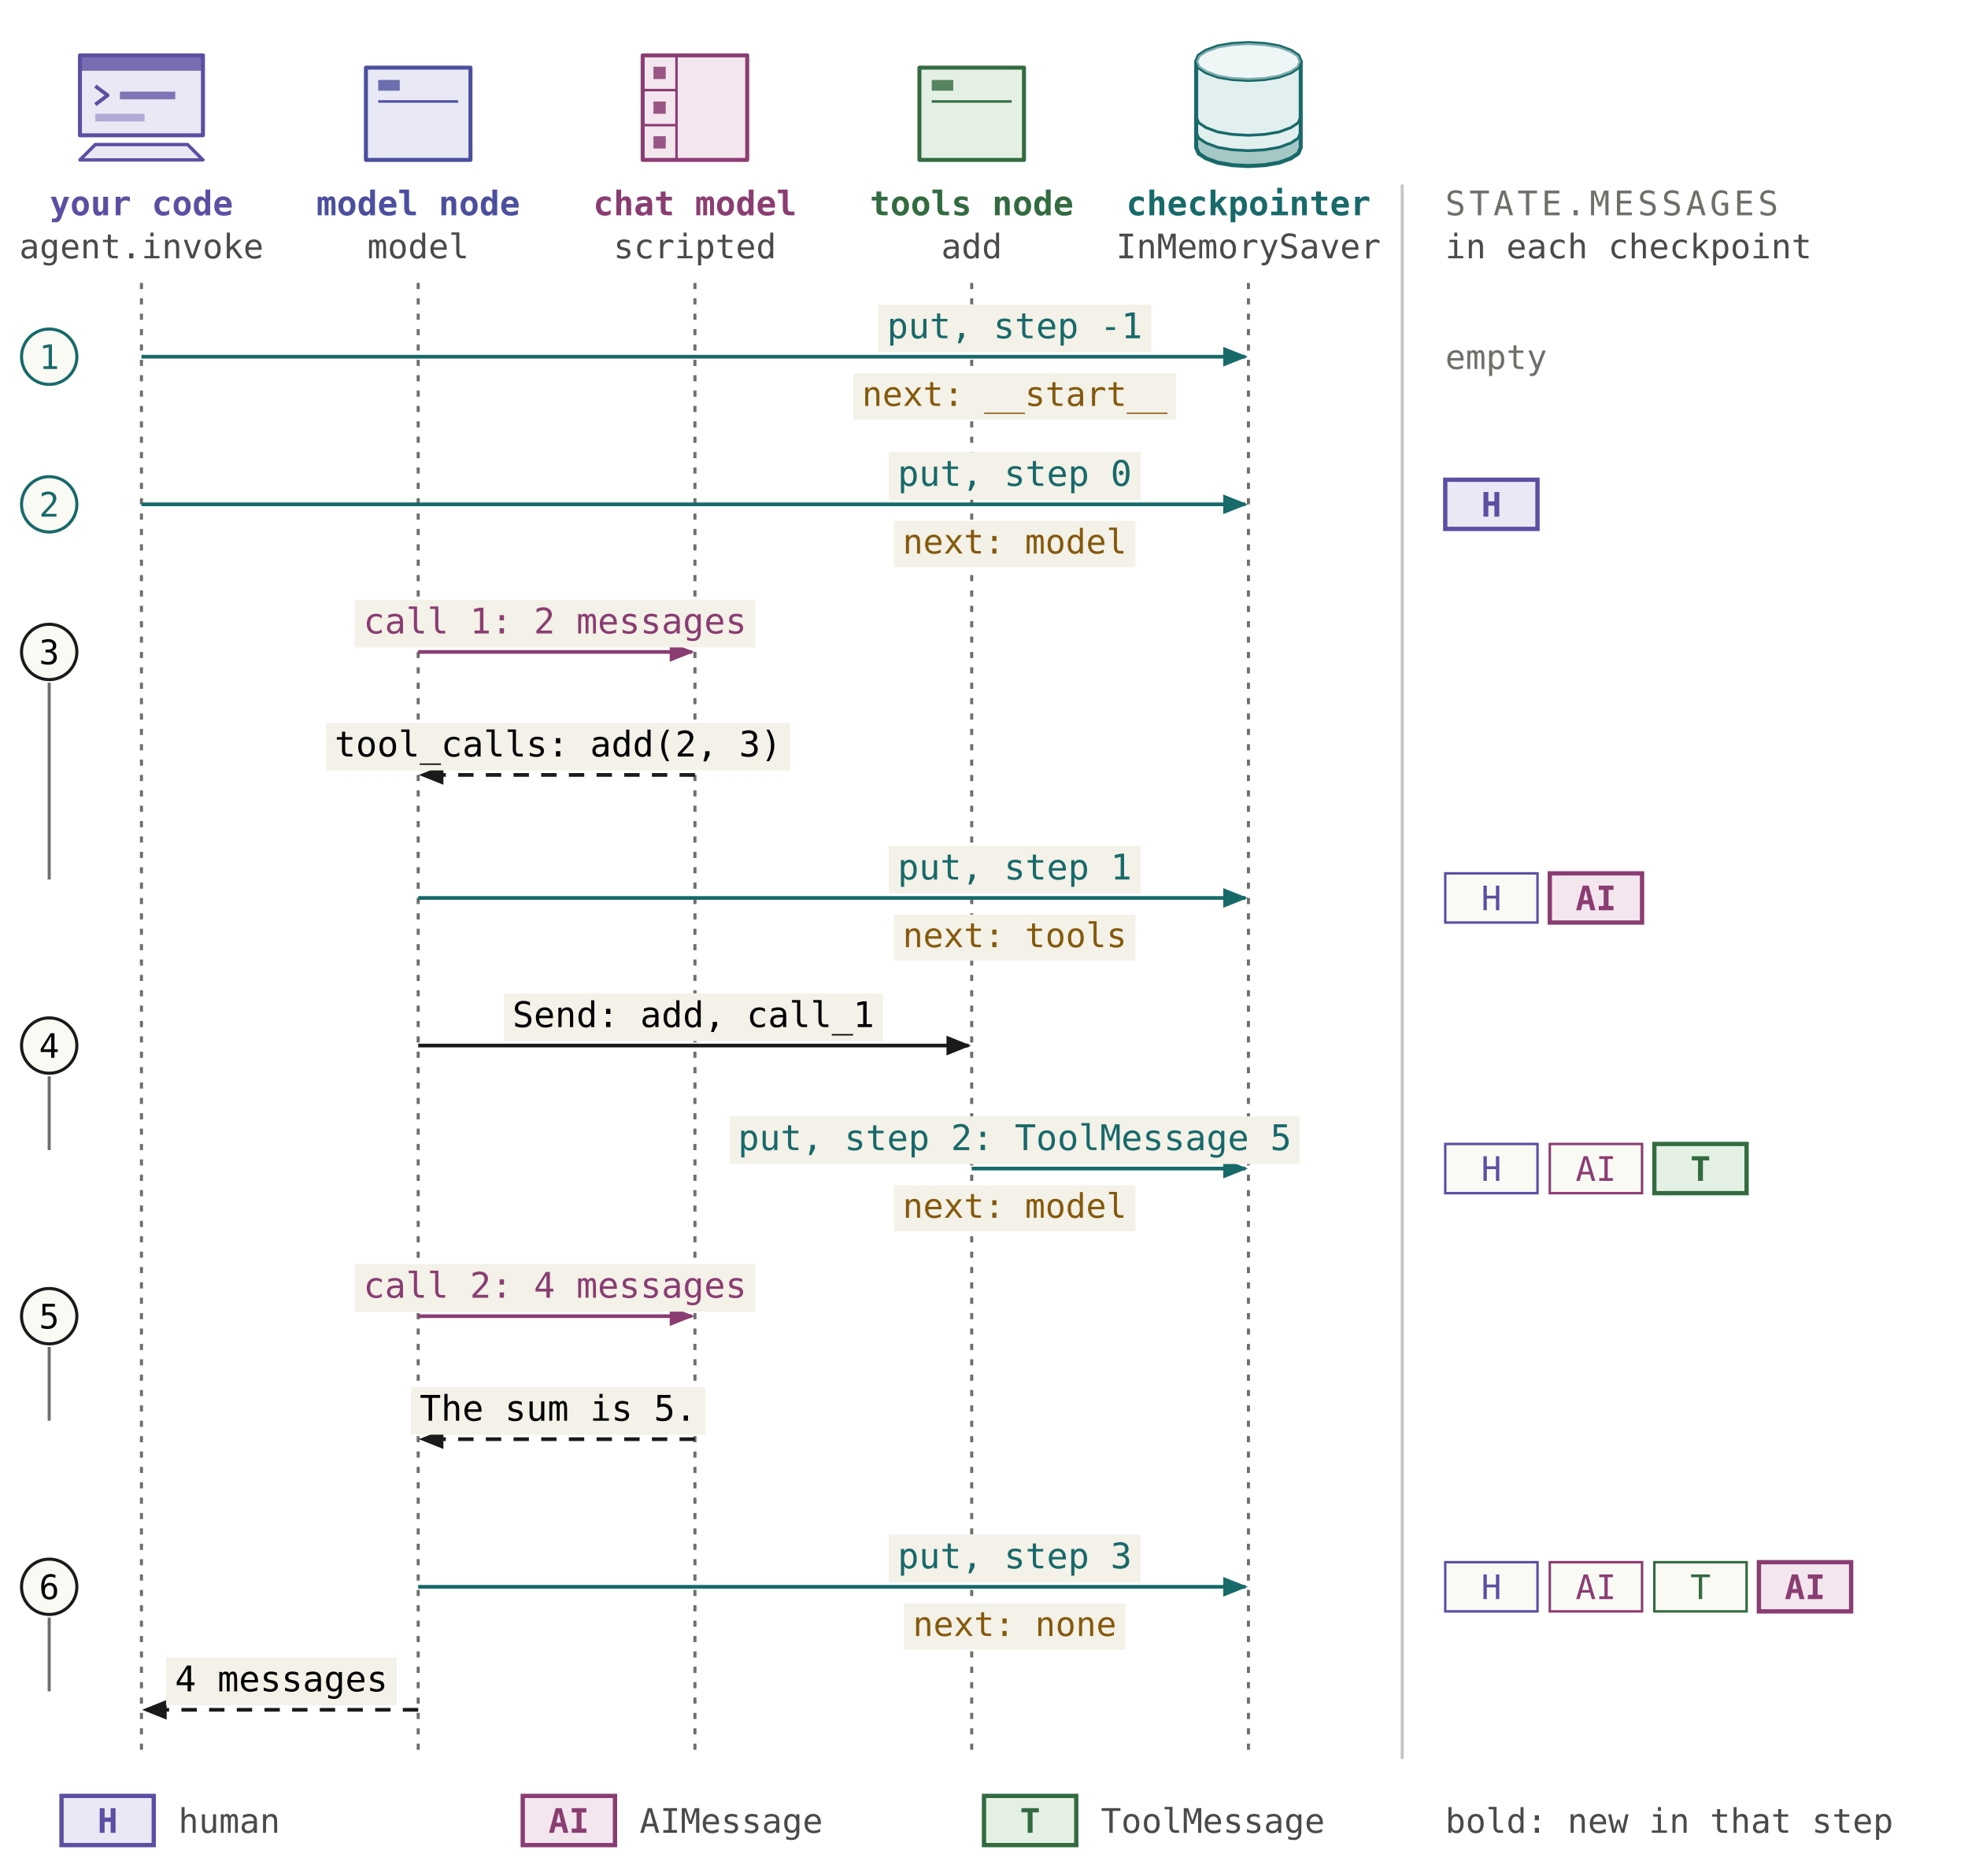
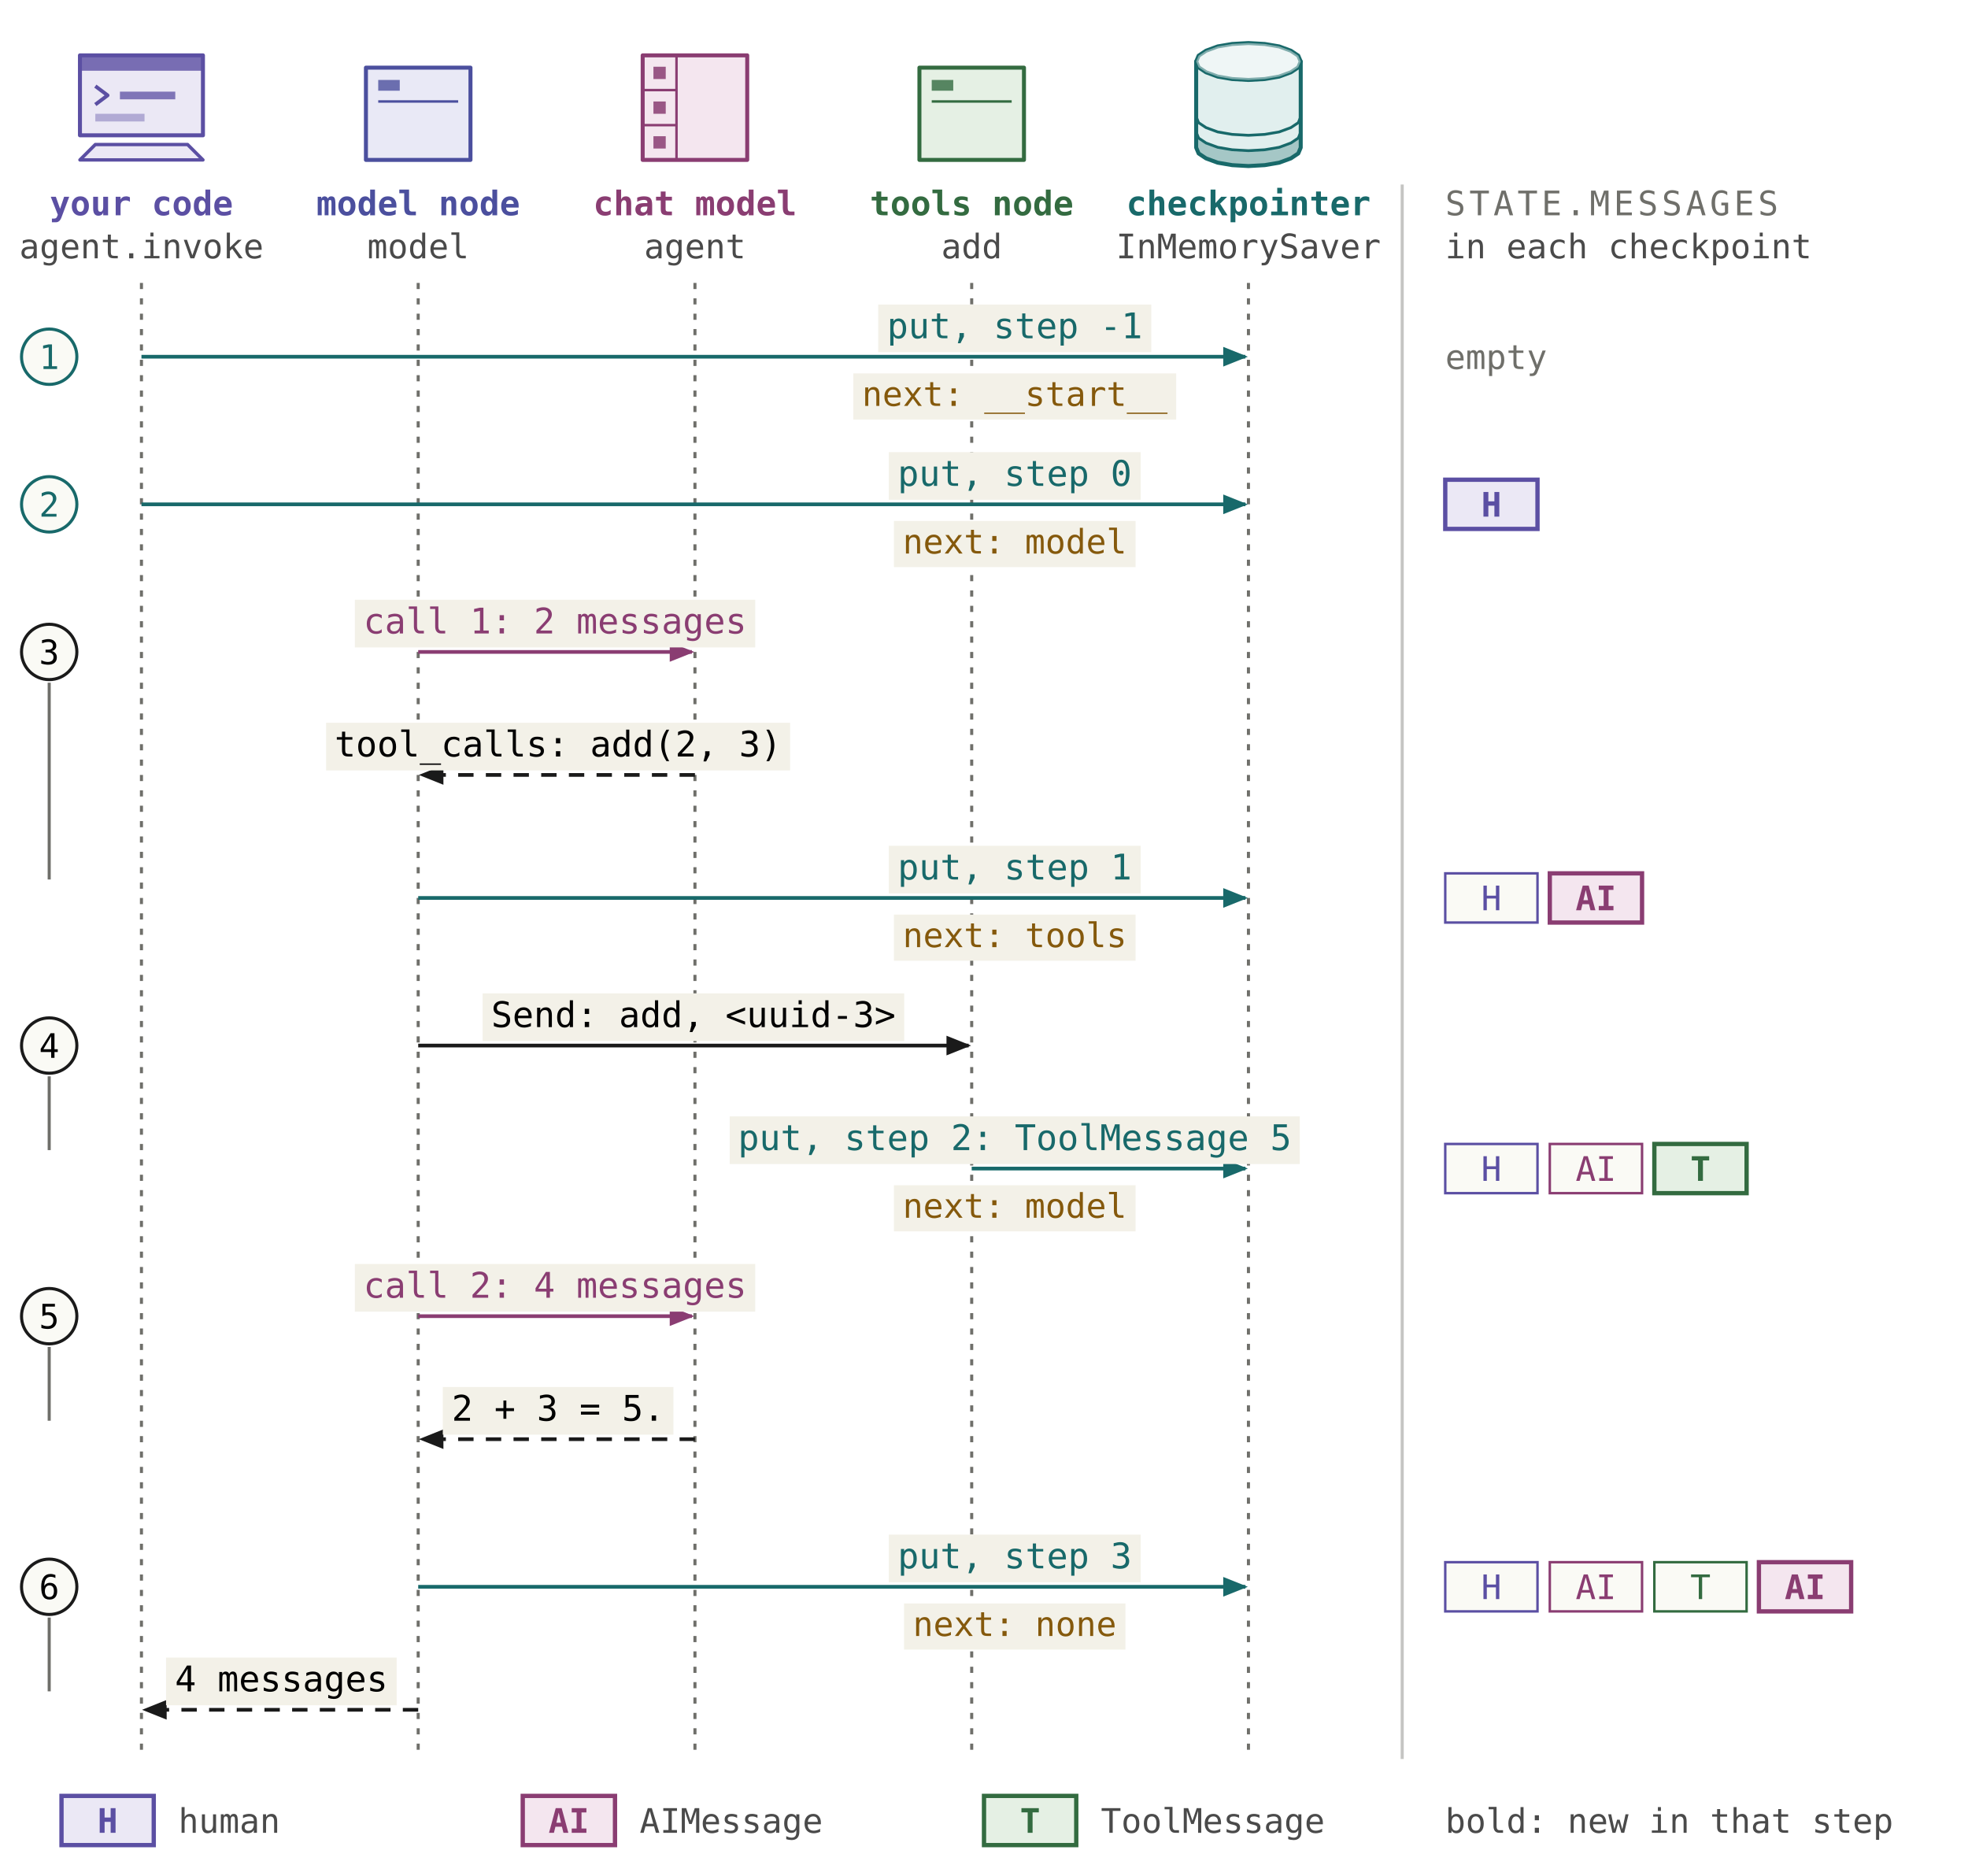
<svg xmlns="http://www.w3.org/2000/svg" viewBox="0 0 640 610" role="img" aria-labelledby="fig-1-2-title fig-1-2-desc" font-family="JetBrains Mono, ui-monospace, monospace">
  <defs>
    <marker id="fig-1-2-head-teal" viewBox="0 0 10 10" refX="9" refY="5" markerWidth="8" markerHeight="8" markerUnits="userSpaceOnUse" orient="auto-start-reverse">
      <path d="M0 1 L10 5 L0 9 z" fill="var(--m-teal-ink, #18696a)" />
    </marker>
    <marker id="fig-1-2-head-plum" viewBox="0 0 10 10" refX="9" refY="5" markerWidth="8" markerHeight="8" markerUnits="userSpaceOnUse" orient="auto-start-reverse">
      <path d="M0 1 L10 5 L0 9 z" fill="var(--m-plum-ink, #8a3d72)" />
    </marker>
    <marker id="fig-1-2-head-ink" viewBox="0 0 10 10" refX="9" refY="5" markerWidth="8" markerHeight="8" markerUnits="userSpaceOnUse" orient="auto-start-reverse">
      <path d="M0 1 L10 5 L0 9 z" fill="var(--m-ink, #1a1a1a)" />
    </marker>
  </defs>
  <polygon points="26,18 66,18 66,44 26,44" fill="var(--m-panel, #f3f1e8)" />
  <polygon points="26,18 66,18 66,44 26,44" fill="var(--m-violet-fill, #ebe8f5)" stroke="var(--m-violet-ink, #5b4fa3)" stroke-width="1.3" stroke-linejoin="round" />
  <polygon points="26,18 66,18 66,23 26,23" fill="var(--m-violet-ink, #5b4fa3)" fill-opacity="0.8" />
  <path d="M31 28L35 31L31 34" fill="none" stroke="var(--m-violet-ink, #5b4fa3)" stroke-width="1.2" stroke-linejoin="round" />
  <polygon points="39,29.8 57,29.8 57,32.3 39,32.3" fill="var(--m-violet-ink, #5b4fa3)" fill-opacity="0.75" />
  <polygon points="31,37 47,37 47,39.5 31,39.5" fill="var(--m-violet-ink, #5b4fa3)" fill-opacity="0.4" />
  <polygon points="31,47 61,47 66,52 26,52" fill="var(--m-violet-fill, #ebe8f5)" stroke="var(--m-violet-ink, #5b4fa3)" stroke-width="1.1" stroke-linejoin="round" />
  <text x="46" y="70" font-size="11" text-anchor="middle" font-weight="700" fill="var(--m-violet-ink, #5b4fa3)">your code</text>
  <text x="46" y="84" font-size="11" text-anchor="middle" class="m-serif" fill="var(--m-ink-soft, #4a4a4a)">agent.invoke</text>
  <line x1="46" y1="92" x2="46" y2="572" stroke="var(--m-ink-mute, #6f6f6a)" stroke-width="1" stroke-dasharray="2 3" />
  <polygon points="119,22 153,22 153,52 119,52" fill="var(--m-panel, #f3f1e8)" />
  <polygon points="119,22 153,22 153,52 119,52" fill="var(--m-indigo-fill, #e9e9f6)" stroke="var(--m-indigo-ink, #4b4f9e)" stroke-width="1.3" stroke-linejoin="round" />
  <polygon points="123,26 130,26 130,29.5 123,29.5" fill="var(--m-indigo-ink, #4b4f9e)" fill-opacity="0.8" />
  <path d="M123 33L149 33" fill="none" stroke="var(--m-indigo-ink, #4b4f9e)" stroke-width="0.8" stroke-linejoin="round" />
  <text x="136" y="70" font-size="11" text-anchor="middle" font-weight="700" fill="var(--m-indigo-ink, #4b4f9e)">model node</text>
  <text x="136" y="84" font-size="11" text-anchor="middle" class="m-serif" fill="var(--m-ink-soft, #4a4a4a)">model</text>
  <line x1="136" y1="92" x2="136" y2="572" stroke="var(--m-ink-mute, #6f6f6a)" stroke-width="1" stroke-dasharray="2 3" />
  <polygon points="209,18 243,18 243,52 209,52" fill="var(--m-panel, #f3f1e8)" />
  <polygon points="209,18 243,18 243,52 209,52" fill="var(--m-plum-fill, #f4e6ef)" stroke="var(--m-plum-ink, #8a3d72)" stroke-width="1.3" stroke-linejoin="round" />
  <path d="M220 18L220 52" fill="none" stroke="var(--m-plum-ink, #8a3d72)" stroke-width="0.8" stroke-linejoin="round" />
  <path d="M209 29.3L220 29.3" fill="none" stroke="var(--m-plum-ink, #8a3d72)" stroke-width="0.8" stroke-linejoin="round" />
  <path d="M209 40.7L220 40.7" fill="none" stroke="var(--m-plum-ink, #8a3d72)" stroke-width="0.8" stroke-linejoin="round" />
  <polygon points="212.5,21.7 216.5,21.7 216.5,25.7 212.5,25.7" fill="var(--m-plum-ink, #8a3d72)" fill-opacity="0.85" />
  <polygon points="212.5,33 216.5,33 216.5,37 212.5,37" fill="var(--m-plum-ink, #8a3d72)" fill-opacity="0.85" />
  <polygon points="212.5,44.3 216.5,44.3 216.5,48.3 212.5,48.3" fill="var(--m-plum-ink, #8a3d72)" fill-opacity="0.85" />
  <text x="226" y="70" font-size="11" text-anchor="middle" font-weight="700" fill="var(--m-plum-ink, #8a3d72)">chat model</text>
-   <text x="226" y="84" font-size="11" text-anchor="middle" class="m-serif" fill="var(--m-ink-soft, #4a4a4a)">scripted</text>
+   <text x="226" y="84" font-size="11" text-anchor="middle" class="m-serif" fill="var(--m-ink-soft, #4a4a4a)">agent</text>
  <line x1="226" y1="92" x2="226" y2="572" stroke="var(--m-ink-mute, #6f6f6a)" stroke-width="1" stroke-dasharray="2 3" />
  <polygon points="299,22 333,22 333,52 299,52" fill="var(--m-panel, #f3f1e8)" />
  <polygon points="299,22 333,22 333,52 299,52" fill="var(--m-green-fill, #e5f0e4)" stroke="var(--m-green-ink, #336b40)" stroke-width="1.3" stroke-linejoin="round" />
  <polygon points="303,26 310,26 310,29.5 303,29.5" fill="var(--m-green-ink, #336b40)" fill-opacity="0.8" />
  <path d="M303 33L329 33" fill="none" stroke="var(--m-green-ink, #336b40)" stroke-width="0.8" stroke-linejoin="round" />
  <text x="316" y="70" font-size="11" text-anchor="middle" font-weight="700" fill="var(--m-green-ink, #336b40)">tools node</text>
  <text x="316" y="84" font-size="11" text-anchor="middle" class="m-serif" fill="var(--m-ink-soft, #4a4a4a)">add</text>
  <line x1="316" y1="92" x2="316" y2="572" stroke="var(--m-ink-mute, #6f6f6a)" stroke-width="1" stroke-dasharray="2 3" />
  <polygon points="389,20 389,48 389.8,49.9 392.2,51.5 396,52.9 400.7,53.7 406,54 411.3,53.7 416,52.9 419.8,51.5 422.2,49.9 423,48 423,20" fill="var(--m-panel, #f3f1e8)" />
  <polygon points="389,20 389,48 389.8,49.9 392.2,51.5 396,52.9 400.7,53.7 406,54 411.3,53.7 416,52.9 419.8,51.5 422.2,49.9 423,48 423,20" fill="var(--m-teal-fill, #e1efee)" stroke="var(--m-teal-ink, #18696a)" stroke-width="1.3" stroke-linejoin="round" />
  <polygon points="389,48 389.8,49.9 392.2,51.5 396,52.9 400.7,53.7 406,54 411.3,53.7 416,52.9 419.8,51.5 422.2,49.9 423,48 423,43 422.2,44.9 419.8,46.5 416,47.9 411.3,48.7 406,49 400.7,48.7 396,47.9 392.2,46.5 389.8,44.9 389,43" fill="var(--m-teal-ink, #18696a)" fill-opacity="0.3" />
  <path d="M389 43L389.8 44.9L392.2 46.5L396 47.9L400.7 48.7L406 49L411.3 48.7L416 47.9L419.8 46.5L422.2 44.9L423 43" fill="none" stroke="var(--m-teal-ink, #18696a)" stroke-width="0.9" stroke-linejoin="round" />
  <path d="M389 38L389.8 39.9L392.2 41.5L396 42.9L400.7 43.7L406 44L411.3 43.7L416 42.9L419.8 41.5L422.2 39.9L423 38" fill="none" stroke="var(--m-teal-ink, #18696a)" stroke-width="0.9" stroke-linejoin="round" />
  <polygon points="423,20 422.2,21.9 419.8,23.5 416,24.9 411.3,25.7 406,26 400.7,25.7 396,24.9 392.2,23.5 389.8,21.9 389,20 389.8,18.1 392.2,16.5 396,15.1 400.7,14.3 406,14 411.3,14.3 416,15.1 419.8,16.5 422.2,18.1" fill="var(--m-teal-fill, #e1efee)" stroke="var(--m-teal-ink, #18696a)" stroke-width="1.3" stroke-linejoin="round" />
  <polygon points="423,20 422.2,21.9 419.8,23.5 416,24.9 411.3,25.7 406,26 400.7,25.7 396,24.9 392.2,23.5 389.8,21.9 389,20 389.8,18.1 392.2,16.5 396,15.1 400.7,14.3 406,14 411.3,14.3 416,15.1 419.8,16.5 422.2,18.1" fill="var(--m-shine, #ffffff)" fill-opacity="0.45" />
  <text x="406" y="70" font-size="11" text-anchor="middle" font-weight="700" fill="var(--m-teal-ink, #18696a)">checkpointer</text>
  <text x="406" y="84" font-size="11" text-anchor="middle" class="m-serif" fill="var(--m-ink-soft, #4a4a4a)">InMemorySaver</text>
  <line x1="406" y1="92" x2="406" y2="572" stroke="var(--m-ink-mute, #6f6f6a)" stroke-width="1" stroke-dasharray="2 3" />
  <text x="470" y="70" font-size="11" letter-spacing="1.2" fill="var(--m-ink-mute, #6f6f6a)">STATE.MESSAGES</text>
  <text x="470" y="84" font-size="11" class="m-serif" fill="var(--m-ink-soft, #4a4a4a)">in each checkpoint</text>
  <line x1="456" y1="60" x2="456" y2="572" stroke="var(--m-ink-mute, #6f6f6a)" stroke-width="1" stroke-opacity="0.4" />
  <g data-beat="1">
    <animate attributeName="opacity" values="0;0;1" keyTimes="0;0;1" calcMode="spline" keySplines="0 0 1 1;0.23 1 0.32 1" dur="0.45s" begin="indefinite" fill="freeze" />
    <animateTransform attributeName="transform" type="translate" values="0 4;0 4;0 0" keyTimes="0;0;1" calcMode="spline" keySplines="0 0 1 1;0.23 1 0.32 1" dur="0.45s" begin="indefinite" fill="freeze" />
    <line x1="46" y1="116" x2="405" y2="116" stroke="var(--m-teal-ink, #18696a)" stroke-width="1.2" marker-end="url(#fig-1-2-head-teal)" />
    <circle class="m-packet" r="3.5" fill="var(--m-teal-ink, #18696a)" opacity="0">
      <animateMotion path="M46 116 L405 116" keyPoints="0;0;1;1" keyTimes="0;0;0.688;1" calcMode="linear" dur="0.8s" begin="indefinite" fill="freeze" />
      <animate attributeName="opacity" values="0;0;1;1;0" keyTimes="0;0;0.1;0.688;1" dur="0.8s" begin="indefinite" fill="freeze" />
    </circle>
    <rect class="m-knock" x="285.6" y="99.03" width="88.8" height="15.5" fill="var(--m-panel, #f3f1e8)" />
    <text x="330" y="110" font-size="11.5" text-anchor="middle" fill="var(--m-teal-ink, #18696a)">put, step -1</text>
    <rect class="m-knock" x="277.5" y="121.42" width="105" height="15" fill="var(--m-panel, #f3f1e8)" />
    <text x="330" y="132" font-size="11" text-anchor="middle" fill="var(--m-amber-ink, #85590c)">next: __start__</text>
    <text x="470" y="120" font-size="11" class="m-serif" fill="var(--m-ink-mute, #6f6f6a)">empty</text>
    <circle cx="16" cy="116" r="9" fill="var(--m-paper, #fafaf5)" stroke="var(--m-teal-ink, #18696a)" stroke-width="1" />
    <text x="16" y="120" font-size="11" text-anchor="middle" fill="var(--m-teal-ink, #18696a)">1</text>
  </g>
  <g data-beat="2">
    <animate attributeName="opacity" values="0;0;1" keyTimes="0;0.571;1" calcMode="spline" keySplines="0 0 1 1;0.23 1 0.32 1" dur="1.05s" begin="indefinite" fill="freeze" />
    <animateTransform attributeName="transform" type="translate" values="0 4;0 4;0 0" keyTimes="0;0.571;1" calcMode="spline" keySplines="0 0 1 1;0.23 1 0.32 1" dur="1.05s" begin="indefinite" fill="freeze" />
    <line x1="46" y1="164" x2="405" y2="164" stroke="var(--m-teal-ink, #18696a)" stroke-width="1.2" marker-end="url(#fig-1-2-head-teal)" />
    <circle class="m-packet" r="3.5" fill="var(--m-teal-ink, #18696a)" opacity="0">
      <animateMotion path="M46 164 L405 164" keyPoints="0;0;1;1" keyTimes="0;0.429;0.821;1" calcMode="linear" dur="1.4s" begin="indefinite" fill="freeze" />
      <animate attributeName="opacity" values="0;0;1;1;0" keyTimes="0;0.429;0.486;0.821;1" dur="1.4s" begin="indefinite" fill="freeze" />
    </circle>
    <rect class="m-knock" x="289.05" y="147.03" width="81.9" height="15.5" fill="var(--m-panel, #f3f1e8)" />
    <text x="330" y="158" font-size="11.5" text-anchor="middle" fill="var(--m-teal-ink, #18696a)">put, step 0</text>
    <rect class="m-knock" x="290.7" y="169.42" width="78.6" height="15" fill="var(--m-panel, #f3f1e8)" />
    <text x="330" y="180" font-size="11" text-anchor="middle" fill="var(--m-amber-ink, #85590c)">next: model</text>
    <rect x="470" y="156" width="30" height="16" fill="var(--m-violet-fill, #ebe8f5)" stroke="var(--m-violet-ink, #5b4fa3)" stroke-width="1.4" />
    <text x="485" y="168" font-size="11" text-anchor="middle" font-weight="700" fill="var(--m-violet-ink, #5b4fa3)">H</text>
    <circle cx="16" cy="164" r="9" fill="var(--m-paper, #fafaf5)" stroke="var(--m-teal-ink, #18696a)" stroke-width="1" />
    <text x="16" y="168" font-size="11" text-anchor="middle" fill="var(--m-teal-ink, #18696a)">2</text>
  </g>
  <g data-beat="3">
    <animate attributeName="opacity" values="0;0;1" keyTimes="0;0.727;1" calcMode="spline" keySplines="0 0 1 1;0.23 1 0.32 1" dur="1.65s" begin="indefinite" fill="freeze" />
    <animateTransform attributeName="transform" type="translate" values="0 4;0 4;0 0" keyTimes="0;0.727;1" calcMode="spline" keySplines="0 0 1 1;0.23 1 0.32 1" dur="1.65s" begin="indefinite" fill="freeze" />
    <line x1="136" y1="212" x2="225" y2="212" stroke="var(--m-plum-ink, #8a3d72)" stroke-width="1.2" marker-end="url(#fig-1-2-head-plum)" />
    <circle class="m-packet" r="3.5" fill="var(--m-plum-ink, #8a3d72)" opacity="0">
      <animateMotion path="M136 212 L225 212" keyPoints="0;0;1;1" keyTimes="0;0.6;0.875;1" calcMode="linear" dur="2s" begin="indefinite" fill="freeze" />
      <animate attributeName="opacity" values="0;0;1;1;0" keyTimes="0;0.6;0.64;0.875;1" dur="2s" begin="indefinite" fill="freeze" />
    </circle>
    <rect class="m-knock" x="115.4" y="195.03" width="130.2" height="15.5" fill="var(--m-panel, #f3f1e8)" />
    <text x="180.5" y="206" font-size="11.5" text-anchor="middle" fill="var(--m-plum-ink, #8a3d72)">call 1: 2 messages</text>
    <line x1="226" y1="252" x2="137" y2="252" stroke="var(--m-ink, #1a1a1a)" stroke-width="1.2" stroke-dasharray="5 4" marker-end="url(#fig-1-2-head-ink)" />
    <circle class="m-packet" r="3.5" fill="var(--m-ink, #1a1a1a)" opacity="0">
      <animateMotion path="M226 252 L137 252" keyPoints="0;0;1;1" keyTimes="0;0.6;0.875;1" calcMode="linear" dur="2s" begin="indefinite" fill="freeze" />
      <animate attributeName="opacity" values="0;0;1;1;0" keyTimes="0;0.6;0.64;0.875;1" dur="2s" begin="indefinite" fill="freeze" />
    </circle>
    <rect class="m-knock" x="106.05" y="235.03" width="150.9" height="15.5" fill="var(--m-panel, #f3f1e8)" />
    <text x="181.5" y="246" font-size="11.5" text-anchor="middle">tool_calls: add(2, 3)</text>
    <line x1="136" y1="292" x2="405" y2="292" stroke="var(--m-teal-ink, #18696a)" stroke-width="1.2" marker-end="url(#fig-1-2-head-teal)" />
    <circle class="m-packet" r="3.5" fill="var(--m-teal-ink, #18696a)" opacity="0">
      <animateMotion path="M136 292 L405 292" keyPoints="0;0;1;1" keyTimes="0;0.6;0.875;1" calcMode="linear" dur="2s" begin="indefinite" fill="freeze" />
      <animate attributeName="opacity" values="0;0;1;1;0" keyTimes="0;0.6;0.64;0.875;1" dur="2s" begin="indefinite" fill="freeze" />
    </circle>
    <rect class="m-knock" x="289.05" y="275.03" width="81.9" height="15.5" fill="var(--m-panel, #f3f1e8)" />
    <text x="330" y="286" font-size="11.5" text-anchor="middle" fill="var(--m-teal-ink, #18696a)">put, step 1</text>
    <rect class="m-knock" x="290.7" y="297.42" width="78.6" height="15" fill="var(--m-panel, #f3f1e8)" />
    <text x="330" y="308" font-size="11" text-anchor="middle" fill="var(--m-amber-ink, #85590c)">next: tools</text>
    <rect x="470" y="284" width="30" height="16" fill="var(--m-paper, #fafaf5)" stroke="var(--m-violet-ink, #5b4fa3)" stroke-width="0.8" />
    <text x="485" y="296" font-size="11" text-anchor="middle" fill="var(--m-violet-ink, #5b4fa3)">H</text>
    <rect x="504" y="284" width="30" height="16" fill="var(--m-plum-fill, #f4e6ef)" stroke="var(--m-plum-ink, #8a3d72)" stroke-width="1.4" />
    <text x="519" y="296" font-size="11" text-anchor="middle" font-weight="700" fill="var(--m-plum-ink, #8a3d72)">AI</text>
    <circle cx="16" cy="212" r="9" fill="var(--m-paper, #fafaf5)" stroke="var(--m-ink, #1a1a1a)" stroke-width="1" />
    <text x="16" y="216" font-size="11" text-anchor="middle">3</text>
    <line x1="16" y1="222" x2="16" y2="286" stroke="var(--m-ink-mute, #6f6f6a)" stroke-width="1" />
  </g>
  <g data-beat="4">
    <animate attributeName="opacity" values="0;0;1" keyTimes="0;0.8;1" calcMode="spline" keySplines="0 0 1 1;0.23 1 0.32 1" dur="2.25s" begin="indefinite" fill="freeze" />
    <animateTransform attributeName="transform" type="translate" values="0 4;0 4;0 0" keyTimes="0;0.8;1" calcMode="spline" keySplines="0 0 1 1;0.23 1 0.32 1" dur="2.25s" begin="indefinite" fill="freeze" />
    <line x1="136" y1="340" x2="315" y2="340" stroke="var(--m-ink, #1a1a1a)" stroke-width="1.2" marker-end="url(#fig-1-2-head-ink)" />
    <circle class="m-packet" r="3.5" fill="var(--m-ink, #1a1a1a)" opacity="0">
      <animateMotion path="M136 340 L315 340" keyPoints="0;0;1;1" keyTimes="0;0.692;0.904;1" calcMode="linear" dur="2.6s" begin="indefinite" fill="freeze" />
      <animate attributeName="opacity" values="0;0;1;1;0" keyTimes="0;0.692;0.723;0.904;1" dur="2.6s" begin="indefinite" fill="freeze" />
    </circle>
-     <rect class="m-knock" x="163.85" y="323.03" width="123.3" height="15.5" fill="var(--m-panel, #f3f1e8)" />
-     <text x="225.5" y="334" font-size="11.5" text-anchor="middle">Send: add, call_1</text>
+     <rect class="m-knock" x="156.95" y="323.03" width="137.1" height="15.5" fill="var(--m-panel, #f3f1e8)" />
+     <text x="225.5" y="334" font-size="11.5" text-anchor="middle">Send: add, &lt;uuid-3&gt;</text>
    <line x1="316" y1="380" x2="405" y2="380" stroke="var(--m-teal-ink, #18696a)" stroke-width="1.2" marker-end="url(#fig-1-2-head-teal)" />
    <circle class="m-packet" r="3.5" fill="var(--m-teal-ink, #18696a)" opacity="0">
      <animateMotion path="M316 380 L405 380" keyPoints="0;0;1;1" keyTimes="0;0.692;0.904;1" calcMode="linear" dur="2.6s" begin="indefinite" fill="freeze" />
      <animate attributeName="opacity" values="0;0;1;1;0" keyTimes="0;0.692;0.723;0.904;1" dur="2.6s" begin="indefinite" fill="freeze" />
    </circle>
    <rect class="m-knock" x="237.3" y="363.03" width="185.4" height="15.5" fill="var(--m-panel, #f3f1e8)" />
    <text x="330" y="374" font-size="11.5" text-anchor="middle" fill="var(--m-teal-ink, #18696a)">put, step 2: ToolMessage 5</text>
    <rect class="m-knock" x="290.7" y="385.42" width="78.6" height="15" fill="var(--m-panel, #f3f1e8)" />
    <text x="330" y="396" font-size="11" text-anchor="middle" fill="var(--m-amber-ink, #85590c)">next: model</text>
    <rect x="470" y="372" width="30" height="16" fill="var(--m-paper, #fafaf5)" stroke="var(--m-violet-ink, #5b4fa3)" stroke-width="0.8" />
    <text x="485" y="384" font-size="11" text-anchor="middle" fill="var(--m-violet-ink, #5b4fa3)">H</text>
    <rect x="504" y="372" width="30" height="16" fill="var(--m-paper, #fafaf5)" stroke="var(--m-plum-ink, #8a3d72)" stroke-width="0.8" />
    <text x="519" y="384" font-size="11" text-anchor="middle" fill="var(--m-plum-ink, #8a3d72)">AI</text>
    <rect x="538" y="372" width="30" height="16" fill="var(--m-green-fill, #e5f0e4)" stroke="var(--m-green-ink, #336b40)" stroke-width="1.4" />
    <text x="553" y="384" font-size="11" text-anchor="middle" font-weight="700" fill="var(--m-green-ink, #336b40)">T</text>
    <circle cx="16" cy="340" r="9" fill="var(--m-paper, #fafaf5)" stroke="var(--m-ink, #1a1a1a)" stroke-width="1" />
    <text x="16" y="344" font-size="11" text-anchor="middle">4</text>
    <line x1="16" y1="350" x2="16" y2="374" stroke="var(--m-ink-mute, #6f6f6a)" stroke-width="1" />
  </g>
  <g data-beat="5">
    <animate attributeName="opacity" values="0;0;1" keyTimes="0;0.842;1" calcMode="spline" keySplines="0 0 1 1;0.23 1 0.32 1" dur="2.85s" begin="indefinite" fill="freeze" />
    <animateTransform attributeName="transform" type="translate" values="0 4;0 4;0 0" keyTimes="0;0.842;1" calcMode="spline" keySplines="0 0 1 1;0.23 1 0.32 1" dur="2.85s" begin="indefinite" fill="freeze" />
    <line x1="136" y1="428" x2="225" y2="428" stroke="var(--m-plum-ink, #8a3d72)" stroke-width="1.2" marker-end="url(#fig-1-2-head-plum)" />
    <circle class="m-packet" r="3.5" fill="var(--m-plum-ink, #8a3d72)" opacity="0">
      <animateMotion path="M136 428 L225 428" keyPoints="0;0;1;1" keyTimes="0;0.75;0.922;1" calcMode="linear" dur="3.2s" begin="indefinite" fill="freeze" />
      <animate attributeName="opacity" values="0;0;1;1;0" keyTimes="0;0.75;0.775;0.922;1" dur="3.2s" begin="indefinite" fill="freeze" />
    </circle>
    <rect class="m-knock" x="115.4" y="411.03" width="130.2" height="15.5" fill="var(--m-panel, #f3f1e8)" />
    <text x="180.5" y="422" font-size="11.5" text-anchor="middle" fill="var(--m-plum-ink, #8a3d72)">call 2: 4 messages</text>
    <line x1="226" y1="468" x2="137" y2="468" stroke="var(--m-ink, #1a1a1a)" stroke-width="1.2" stroke-dasharray="5 4" marker-end="url(#fig-1-2-head-ink)" />
    <circle class="m-packet" r="3.5" fill="var(--m-ink, #1a1a1a)" opacity="0">
      <animateMotion path="M226 468 L137 468" keyPoints="0;0;1;1" keyTimes="0;0.75;0.922;1" calcMode="linear" dur="3.2s" begin="indefinite" fill="freeze" />
      <animate attributeName="opacity" values="0;0;1;1;0" keyTimes="0;0.75;0.775;0.922;1" dur="3.2s" begin="indefinite" fill="freeze" />
    </circle>
-     <rect class="m-knock" x="133.65" y="451.03" width="95.7" height="15.5" fill="var(--m-panel, #f3f1e8)" />
-     <text x="181.5" y="462" font-size="11.5" text-anchor="middle">The sum is 5.</text>
+     <rect class="m-knock" x="144" y="451.03" width="75" height="15.5" fill="var(--m-panel, #f3f1e8)" />
+     <text x="181.5" y="462" font-size="11.5" text-anchor="middle">2 + 3 = 5.</text>
    <circle cx="16" cy="428" r="9" fill="var(--m-paper, #fafaf5)" stroke="var(--m-ink, #1a1a1a)" stroke-width="1" />
    <text x="16" y="432" font-size="11" text-anchor="middle">5</text>
    <line x1="16" y1="438" x2="16" y2="462" stroke="var(--m-ink-mute, #6f6f6a)" stroke-width="1" />
  </g>
  <g data-beat="6">
    <animate attributeName="opacity" values="0;0;1" keyTimes="0;0.87;1" calcMode="spline" keySplines="0 0 1 1;0.23 1 0.32 1" dur="3.45s" begin="indefinite" fill="freeze" />
    <animateTransform attributeName="transform" type="translate" values="0 4;0 4;0 0" keyTimes="0;0.87;1" calcMode="spline" keySplines="0 0 1 1;0.23 1 0.32 1" dur="3.45s" begin="indefinite" fill="freeze" />
    <line x1="136" y1="516" x2="405" y2="516" stroke="var(--m-teal-ink, #18696a)" stroke-width="1.2" marker-end="url(#fig-1-2-head-teal)" />
    <circle class="m-packet" r="3.5" fill="var(--m-teal-ink, #18696a)" opacity="0">
      <animateMotion path="M136 516 L405 516" keyPoints="0;0;1;1" keyTimes="0;0.789;0.934;1" calcMode="linear" dur="3.8s" begin="indefinite" fill="freeze" />
      <animate attributeName="opacity" values="0;0;1;1;0" keyTimes="0;0.789;0.811;0.934;1" dur="3.8s" begin="indefinite" fill="freeze" />
    </circle>
    <rect class="m-knock" x="289.05" y="499.03" width="81.9" height="15.5" fill="var(--m-panel, #f3f1e8)" />
    <text x="330" y="510" font-size="11.5" text-anchor="middle" fill="var(--m-teal-ink, #18696a)">put, step 3</text>
    <rect class="m-knock" x="294" y="521.42" width="72" height="15" fill="var(--m-panel, #f3f1e8)" />
    <text x="330" y="532" font-size="11" text-anchor="middle" fill="var(--m-amber-ink, #85590c)">next: none</text>
    <rect x="470" y="508" width="30" height="16" fill="var(--m-paper, #fafaf5)" stroke="var(--m-violet-ink, #5b4fa3)" stroke-width="0.8" />
    <text x="485" y="520" font-size="11" text-anchor="middle" fill="var(--m-violet-ink, #5b4fa3)">H</text>
    <rect x="504" y="508" width="30" height="16" fill="var(--m-paper, #fafaf5)" stroke="var(--m-plum-ink, #8a3d72)" stroke-width="0.8" />
    <text x="519" y="520" font-size="11" text-anchor="middle" fill="var(--m-plum-ink, #8a3d72)">AI</text>
    <rect x="538" y="508" width="30" height="16" fill="var(--m-paper, #fafaf5)" stroke="var(--m-green-ink, #336b40)" stroke-width="0.8" />
    <text x="553" y="520" font-size="11" text-anchor="middle" fill="var(--m-green-ink, #336b40)">T</text>
    <rect x="572" y="508" width="30" height="16" fill="var(--m-plum-fill, #f4e6ef)" stroke="var(--m-plum-ink, #8a3d72)" stroke-width="1.4" />
    <text x="587" y="520" font-size="11" text-anchor="middle" font-weight="700" fill="var(--m-plum-ink, #8a3d72)">AI</text>
    <line x1="136" y1="556" x2="47" y2="556" stroke="var(--m-ink, #1a1a1a)" stroke-width="1.2" stroke-dasharray="5 4" marker-end="url(#fig-1-2-head-ink)" />
    <circle class="m-packet" r="3.5" fill="var(--m-ink, #1a1a1a)" opacity="0">
      <animateMotion path="M136 556 L47 556" keyPoints="0;0;1;1" keyTimes="0;0.789;0.934;1" calcMode="linear" dur="3.8s" begin="indefinite" fill="freeze" />
      <animate attributeName="opacity" values="0;0;1;1;0" keyTimes="0;0.789;0.811;0.934;1" dur="3.8s" begin="indefinite" fill="freeze" />
    </circle>
    <rect class="m-knock" x="54" y="539.03" width="75" height="15.5" fill="var(--m-panel, #f3f1e8)" />
    <text x="91.5" y="550" font-size="11.5" text-anchor="middle">4 messages</text>
    <circle cx="16" cy="516" r="9" fill="var(--m-paper, #fafaf5)" stroke="var(--m-ink, #1a1a1a)" stroke-width="1" />
    <text x="16" y="520" font-size="11" text-anchor="middle">6</text>
    <line x1="16" y1="526" x2="16" y2="550" stroke="var(--m-ink-mute, #6f6f6a)" stroke-width="1" />
  </g>
  <rect x="20" y="584" width="30" height="16" fill="var(--m-violet-fill, #ebe8f5)" stroke="var(--m-violet-ink, #5b4fa3)" stroke-width="1.4" />
  <text x="35" y="596" font-size="11" text-anchor="middle" font-weight="700" fill="var(--m-violet-ink, #5b4fa3)">H</text>
  <text x="58" y="596" font-size="11" class="m-serif" fill="var(--m-ink-soft, #4a4a4a)">human</text>
  <rect x="170" y="584" width="30" height="16" fill="var(--m-plum-fill, #f4e6ef)" stroke="var(--m-plum-ink, #8a3d72)" stroke-width="1.4" />
  <text x="185" y="596" font-size="11" text-anchor="middle" font-weight="700" fill="var(--m-plum-ink, #8a3d72)">AI</text>
  <text x="208" y="596" font-size="11" class="m-serif" fill="var(--m-ink-soft, #4a4a4a)">AIMessage</text>
  <rect x="320" y="584" width="30" height="16" fill="var(--m-green-fill, #e5f0e4)" stroke="var(--m-green-ink, #336b40)" stroke-width="1.4" />
  <text x="335" y="596" font-size="11" text-anchor="middle" font-weight="700" fill="var(--m-green-ink, #336b40)">T</text>
  <text x="358" y="596" font-size="11" class="m-serif" fill="var(--m-ink-soft, #4a4a4a)">ToolMessage</text>
  <text x="470" y="596" font-size="11" class="m-serif" fill="var(--m-ink-soft, #4a4a4a)">bold: new in that step</text>
</svg>
